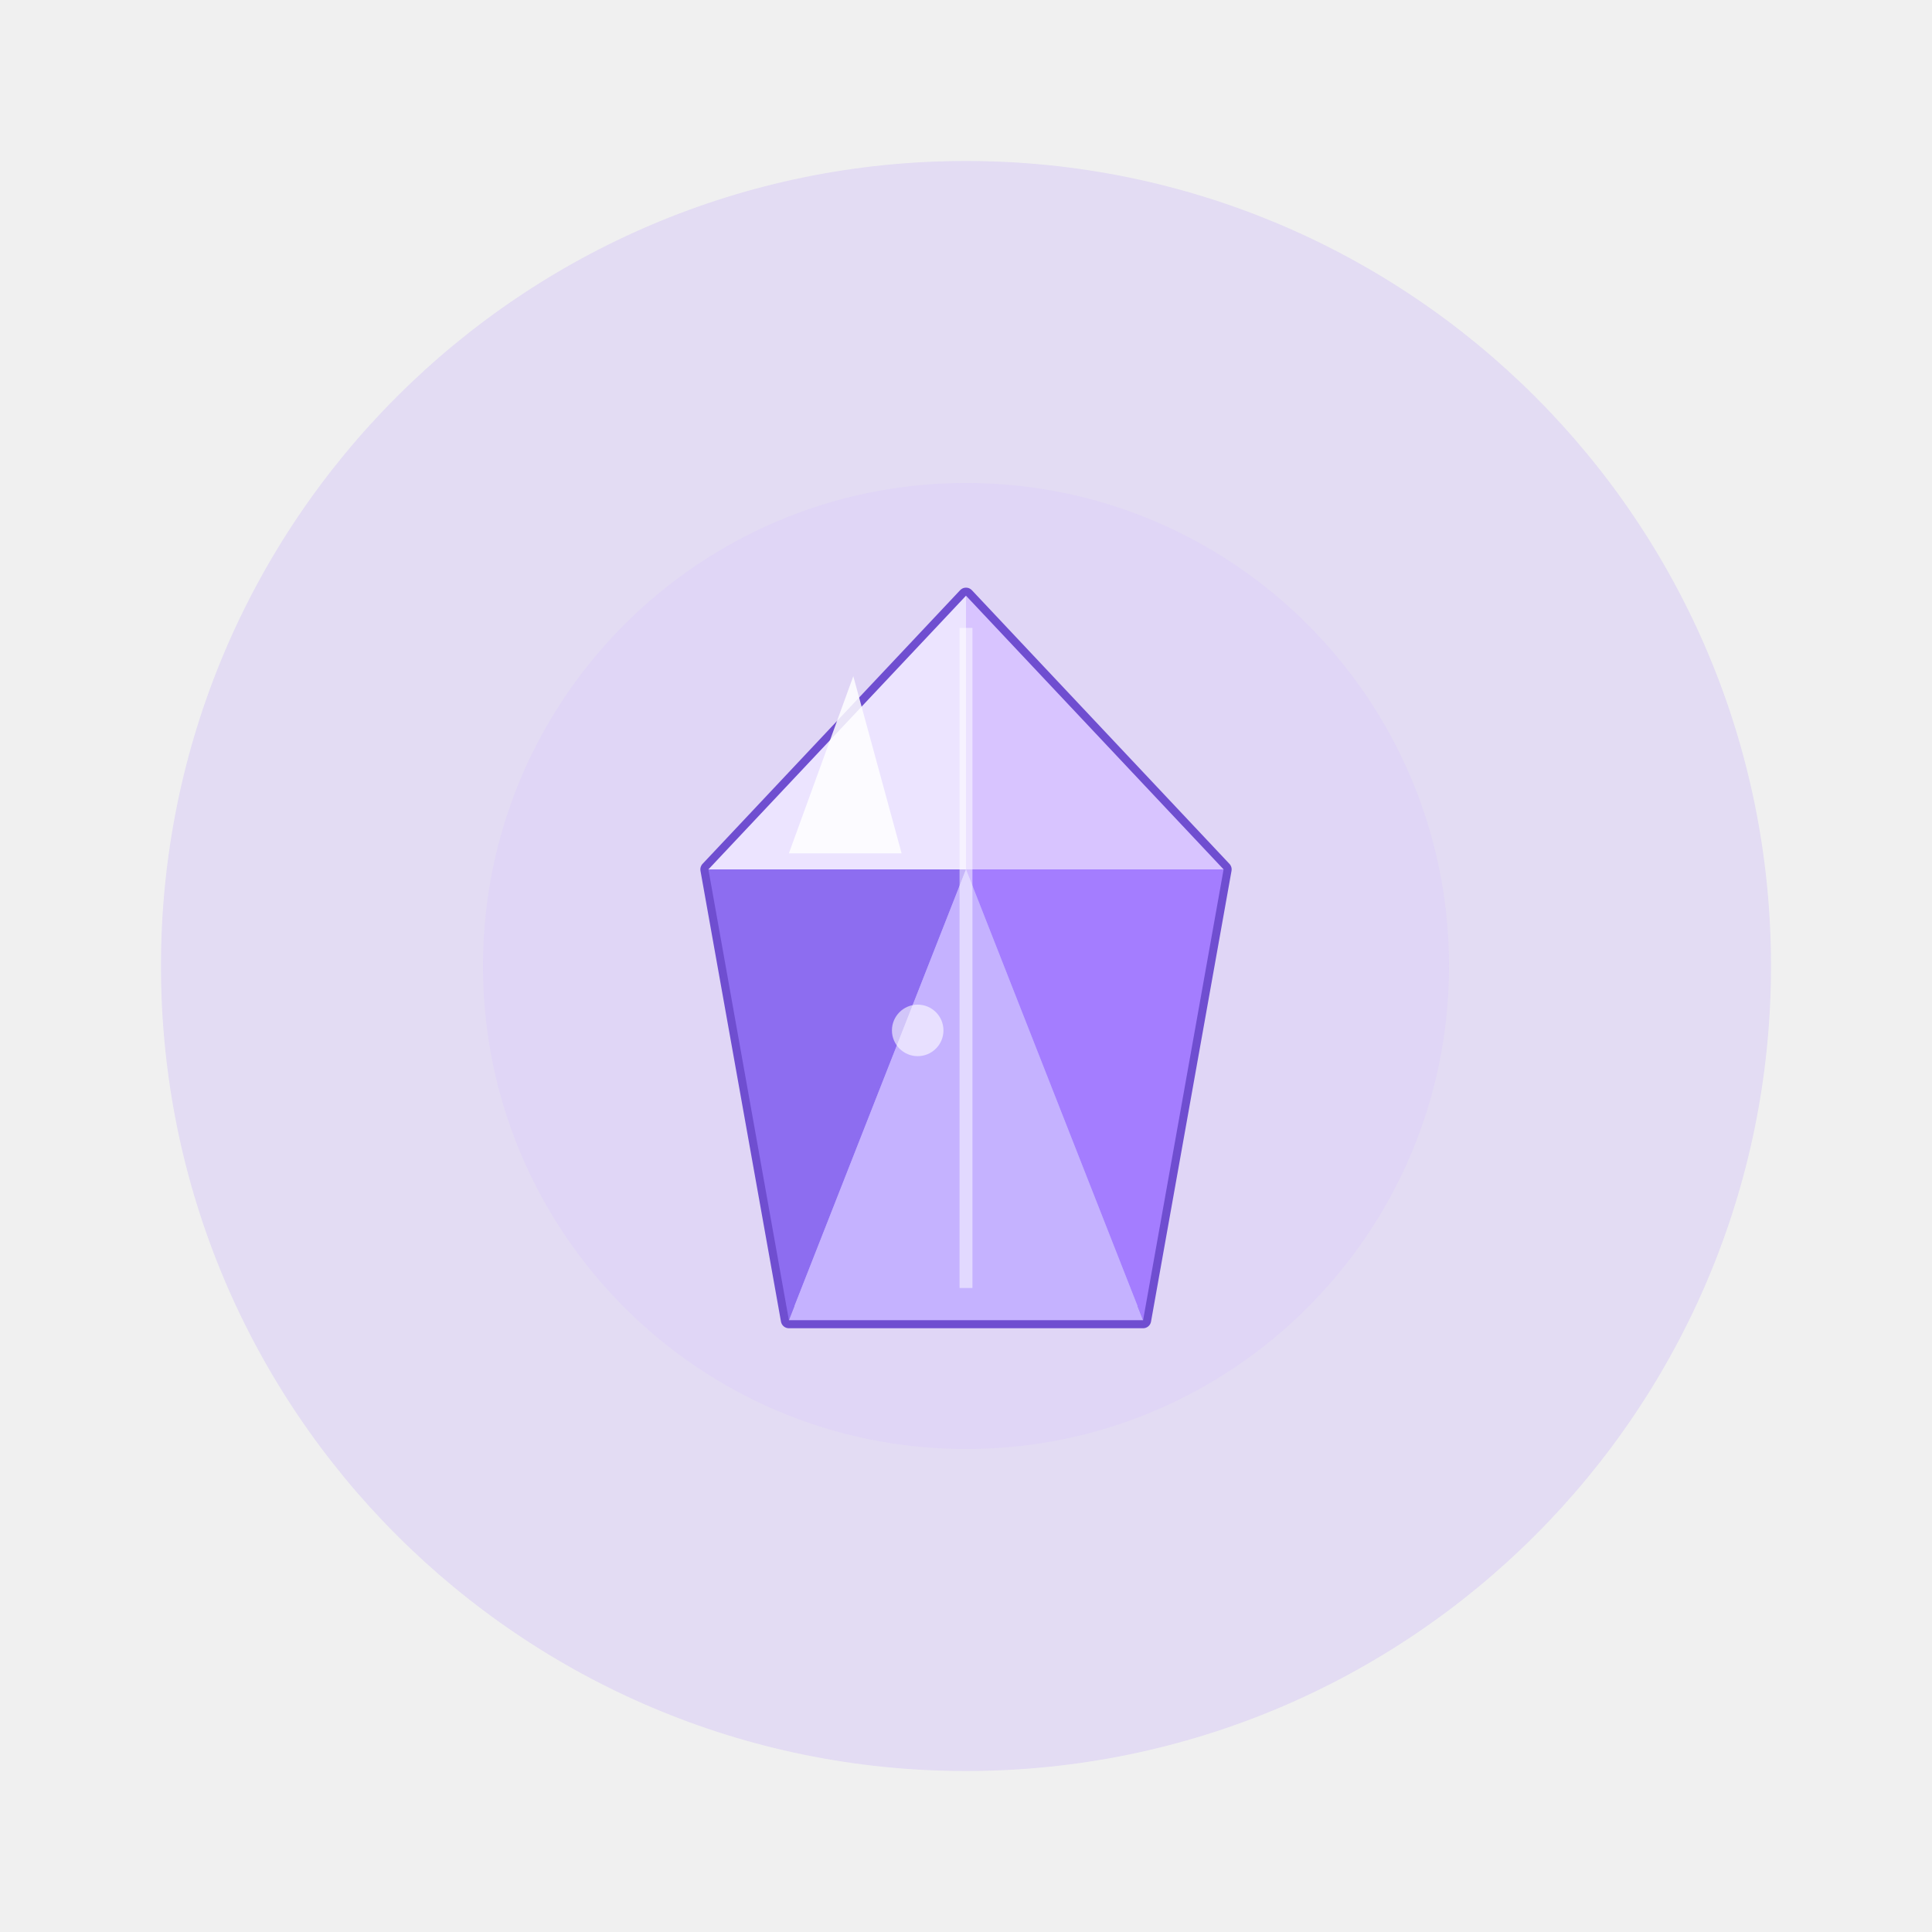
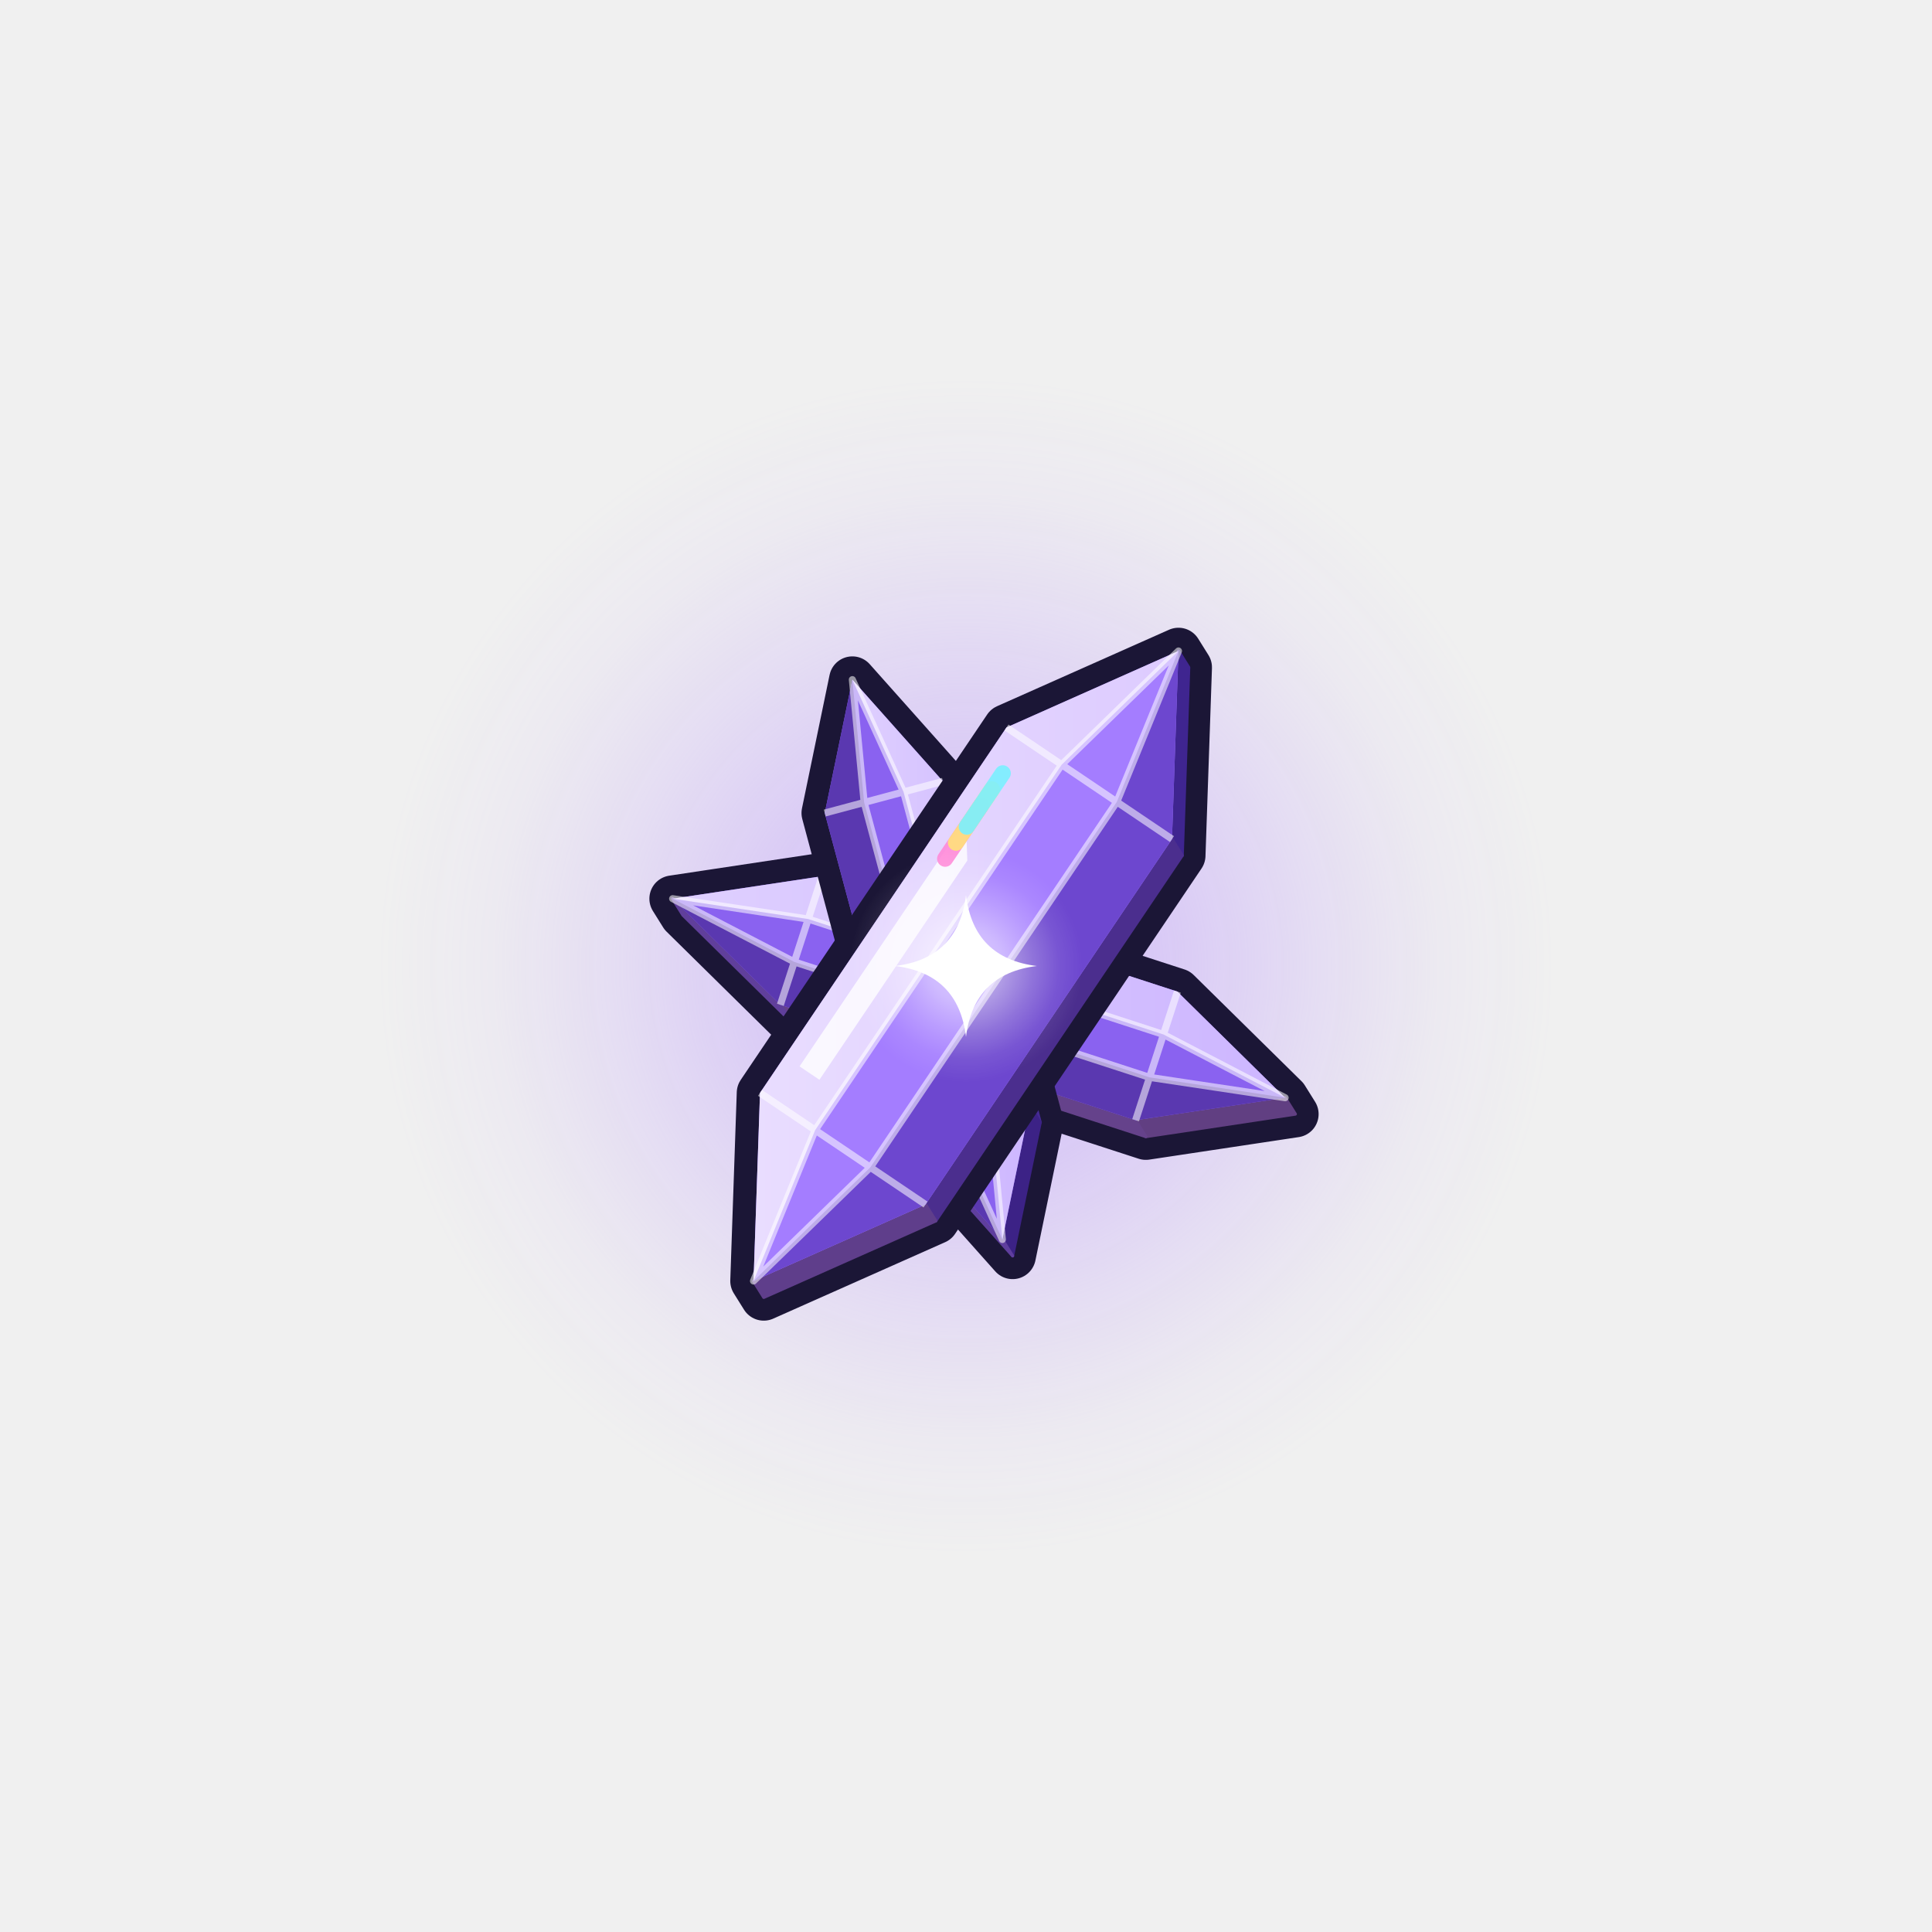
<svg xmlns="http://www.w3.org/2000/svg" viewBox="-108 -108 216 216" width="216" height="216">
-   <circle r="90" fill="#a47dff" opacity="0.18" />
-   <circle r="54" fill="#d8c4ff" opacity="0.28" />
-   <path d="M 0 -41.4 L 28.8 -10.8 L 19.8 39.6 L -19.8 39.6 L -28.8 -10.8 Z" fill="#b89dff" stroke="#6f4ed0" stroke-width="1.8" stroke-linejoin="round" />
-   <path d="M 0 -41.4 L 28.8 -10.8 L 0 -10.8 Z" fill="#d8c4ff" />
-   <path d="M 0 -41.4 L 0 -10.8 L -28.8 -10.8 Z" fill="#ece4ff" />
-   <path d="M -28.8 -10.8 L 0 -10.8 L -19.8 39.6 Z" fill="#8d6df0" />
-   <path d="M 0 -10.8 L 28.8 -10.8 L 19.8 39.6 Z" fill="#a47dff" />
-   <path d="M -19.8 39.6 L 0 -10.8 L 19.8 39.6 Z" fill="#c5b2ff" />
-   <line x1="0" y1="-37.8" x2="0" y2="36" stroke="#ffffff" stroke-width="1.44" opacity="0.5" />
-   <path d="M -12.6 -32.4 L -19.8 -12.6 L -7.2 -12.6 Z" fill="#ffffff" opacity="0.85" />
-   <circle cx="-5.4" cy="7.2" r="2.88" fill="#ffffff" opacity="0.6" />
+   <defs>
+     <radialGradient id="crystal0" cx="0.5" cy="0.5" r="0.5">
+       <stop offset="0" stop-color="#b48cff" stop-opacity="0.5" />
+       <stop offset="0.32" stop-color="#b48cff" stop-opacity="0.39" />
+       <stop offset="0.58" stop-color="#b48cff" stop-opacity="0.2" />
+       <stop offset="0.8" stop-color="#b48cff" stop-opacity="0.065" />
+       <stop offset="1" stop-color="#b48cff" stop-opacity="0" />
+     </radialGradient>
+     <linearGradient id="crystal1" x1="0" y1="0" x2="1" y2="0">
+       <stop offset="0" stop-color="#dfd0ff" />
+       <stop offset="1" stop-color="#cdb6ff" />
+     </linearGradient>
+     <linearGradient id="crystal2" x1="0" y1="0" x2="1" y2="0">
+       <stop offset="0" stop-color="#e9ddff" />
+       <stop offset="1" stop-color="#ddcbff" />
+     </linearGradient>
+     <radialGradient id="crystal3" cx="0.5" cy="0.5" r="0.5">
+       <stop offset="0" stop-color="#ffffff" stop-opacity="0.6" />
+       <stop offset="0.32" stop-color="#ffffff" stop-opacity="0.468" />
+       <stop offset="0.58" stop-color="#ffffff" stop-opacity="0.24" />
+       <stop offset="0.8" stop-color="#ffffff" stop-opacity="0.078" />
+       <stop offset="1" stop-color="#ffffff" stop-opacity="0" />
+     </radialGradient>
+   </defs>
+   <circle cx="0" cy="0" r="66.6" fill="url(#crystal0)" />
+   <path d="M -32.798,-7.525 L -16.082,-10.042 L 23.634,2.862 L 35.678,14.725 L 18.962,17.242 L -20.754,4.338 Z M -31.653,-5.693 L -14.937,-8.21 L 24.779,4.694 L 36.823,16.557 L 20.107,19.074 L -19.609,6.17 Z M 36.823,16.557 L 20.107,19.074 L 18.962,17.242 L 35.678,14.725 Z M 20.107,19.074 L -19.609,6.17 L -20.754,4.338 L 18.962,17.242 Z M -19.609,6.17 L -31.653,-5.693 L -32.798,-7.525 L -20.754,4.338 Z" fill="#1b1636" stroke="#1b1636" stroke-width="5.2" stroke-linejoin="round" stroke-linecap="round" />
+   <path d="M -31.653,-5.693 L -14.937,-8.21 L 24.779,4.694 L 36.823,16.557 L 20.107,19.074 L -19.609,6.17 Z" fill="#3a2186" fill-rule="nonzero" />
+   <path d="M 36.823,16.557 L 20.107,19.074 L 18.962,17.242 L 35.678,14.725 Z M 20.107,19.074 L -19.609,6.17 L -20.754,4.338 L 18.962,17.242 Z M -19.609,6.17 L -31.653,-5.693 L -32.798,-7.525 L -20.754,4.338 Z" fill="#3a2186" />
+   <path d="M 36.823,16.557 L 20.107,19.074 L 18.962,17.242 L 35.678,14.725 Z" fill="#613f82" stroke="#613f82" stroke-width="0.35" stroke-linejoin="round" />
+   <path d="M 20.107,19.074 L -19.609,6.17 L -20.754,4.338 L 18.962,17.242 Z" fill="#65428b" stroke="#65428b" stroke-width="0.35" stroke-linejoin="round" />
+   <path d="M -19.609,6.17 L -31.653,-5.693 L -32.798,-7.525 L -20.754,4.338 Z" fill="#603f9b" stroke="#603f9b" stroke-width="0.35" stroke-linejoin="round" />
+   <path d="M -32.798,-7.525 L -16.082,-10.042 L 23.634,2.862 L 35.678,14.725 L 18.962,17.242 L -20.754,4.338 Z" fill="#8a62f0" fill-rule="nonzero" />
+   <path d="M -32.798,-7.525 L -16.082,-10.042 L 23.634,2.862 L 35.678,14.725 L 22.077,7.656 L -17.639,-5.249 Z" fill="url(#crystal1)" />
+   <path d="M -32.798,-7.525 L -19.197,-0.456 L 20.519,12.449 L 35.678,14.725 L 18.962,17.242 L -20.754,4.338 Z" fill="#5a38b0" />
+   <path d="M -32.798,-7.525 L -17.639,-5.249 L 22.077,7.656 L 35.678,14.725 L 20.519,12.449 L -19.197,-0.456 Z M -16.082,-10.042 L -20.754,4.338 M 23.634,2.862 L 18.962,17.242" fill="none" stroke="#ffffff" stroke-width="0.792" opacity="0.55" stroke-linejoin="round" />
+   <path d="M -12.531,-7.458 L 14.278,1.253 L 10.738,2.011 L -13.091,-5.732 Z" fill="#ffffff" opacity="0.8" />
+   <path d="M -12.706,-32.016 L -2.577,-20.642 L 7.151,15.661 L 4.066,30.576 L -6.063,19.202 L -15.791,-17.101 Z M -11.561,-30.184 L -1.432,-18.81 L 8.296,17.493 L 5.211,32.408 L -4.918,21.034 L -14.646,-15.269 Z M -1.432,-18.81 L 8.296,17.493 L 7.151,15.661 L -2.577,-20.642 Z M 8.296,17.493 L 5.211,32.408 L 4.066,30.576 L 7.151,15.661 Z M 5.211,32.408 L -4.918,21.034 L -6.063,19.202 L 4.066,30.576 Z" fill="#1b1636" stroke="#1b1636" stroke-width="5.2" stroke-linejoin="round" stroke-linecap="round" />
+   <path d="M -11.561,-30.184 L -1.432,-18.81 L 8.296,17.493 L 5.211,32.408 L -4.918,21.034 L -14.646,-15.269 Z" fill="#3a2186" fill-rule="nonzero" />
+   <path d="M -1.432,-18.81 L 8.296,17.493 L 7.151,15.661 L -2.577,-20.642 Z M 8.296,17.493 L 5.211,32.408 L 4.066,30.576 L 7.151,15.661 Z M 5.211,32.408 L -4.918,21.034 L -6.063,19.202 L 4.066,30.576 Z" fill="#3a2186" />
+   <path d="M -1.432,-18.81 L 8.296,17.493 L 7.151,15.661 L -2.577,-20.642 Z" fill="#452a95" stroke="#452a95" stroke-width="0.35" stroke-linejoin="round" />
+   <path d="M 8.296,17.493 L 5.211,32.408 L 4.066,30.576 L 7.151,15.661 Z" fill="#3c2286" stroke="#3c2286" stroke-width="0.35" stroke-linejoin="round" />
+   <path d="M 5.211,32.408 L -4.918,21.034 L -6.063,19.202 L 4.066,30.576 Z" fill="#5f3e9e" stroke="#5f3e9e" stroke-width="0.35" stroke-linejoin="round" />
+   <path d="M -12.706,-32.016 L -2.577,-20.642 L 7.151,15.661 L 4.066,30.576 L -6.063,19.202 L -15.791,-17.101 Z" fill="#8a62f0" fill-rule="nonzero" />
+   <path d="M -12.706,-32.016 L -2.577,-20.642 L 7.151,15.661 L 4.066,30.576 L 2.746,16.842 L -6.981,-19.462 Z" fill="url(#crystal1)" />
+   <path d="M -12.706,-32.016 L -11.386,-18.282 L -1.659,18.022 L 4.066,30.576 L -6.063,19.202 L -15.791,-17.101 Z" fill="#5a38b0" />
+   <path d="M -12.706,-32.016 L -6.981,-19.462 L 2.746,16.842 L 4.066,30.576 L -1.659,18.022 L -11.386,-18.282 Z M -2.577,-20.642 L -15.791,-17.101 M 7.151,15.661 L -6.063,19.202" fill="none" stroke="#ffffff" stroke-width="0.792" opacity="0.55" stroke-linejoin="round" />
+   <path d="M -2.793,-16.693 L 3.773,7.812 L 1.458,5.514 L -4.379,-16.268 Z" fill="#ffffff" opacity="0.8" />
+   <path d="M -23.755,35.218 L -23.03,14.186 L 4.526,-26.667 L 23.755,-35.218 L 23.03,-14.186 L -4.526,26.667 Z M -22.61,37.05 L -21.885,16.018 L 5.671,-24.835 L 24.9,-33.386 L 24.175,-12.354 L -3.381,28.499 Z M 24.9,-33.386 L 24.175,-12.354 L 23.03,-14.186 L 23.755,-35.218 Z M 24.175,-12.354 L -3.381,28.499 L -4.526,26.667 L 23.03,-14.186 Z M -3.381,28.499 L -22.61,37.05 L -23.755,35.218 L -4.526,26.667 Z" fill="#1b1636" stroke="#1b1636" stroke-width="5.2" stroke-linejoin="round" stroke-linecap="round" />
+   <path d="M -22.61,37.05 L -21.885,16.018 L 5.671,-24.835 L 24.9,-33.386 L 24.175,-12.354 L -3.381,28.499 Z" fill="#3f2590" fill-rule="nonzero" />
+   <path d="M 24.9,-33.386 L 24.175,-12.354 L 23.03,-14.186 L 23.755,-35.218 Z M 24.175,-12.354 L -3.381,28.499 L -4.526,26.667 L 23.03,-14.186 Z M -3.381,28.499 L -22.61,37.05 L -23.755,35.218 L -4.526,26.667 Z" fill="#3f2590" />
+   <path d="M 24.9,-33.386 L 24.175,-12.354 L 23.03,-14.186 L 23.755,-35.218 Z" fill="#3f2590" stroke="#3f2590" stroke-width="0.35" stroke-linejoin="round" />
+   <path d="M 24.175,-12.354 L -3.381,28.499 L -4.526,26.667 L 23.03,-14.186 Z" fill="#4b2e8e" stroke="#4b2e8e" stroke-width="0.35" stroke-linejoin="round" />
+   <path d="M -3.381,28.499 L -22.61,37.05 L -23.755,35.218 L -4.526,26.667 Z" fill="#5f3e8b" stroke="#5f3e8b" stroke-width="0.35" stroke-linejoin="round" />
+   <path d="M -23.755,35.218 L -23.03,14.186 L 4.526,-26.667 L 23.755,-35.218 L 23.03,-14.186 L -4.526,26.667 Z" fill="#a47dff" fill-rule="nonzero" />
+   <path d="M -23.755,35.218 L -23.03,14.186 L 4.526,-26.667 L 23.755,-35.218 L 10.694,-22.506 L -16.862,18.346 Z" fill="url(#crystal2)" />
+   <path d="M -23.755,35.218 L -10.694,22.506 L 16.862,-18.346 L 23.755,-35.218 L 23.03,-14.186 L -4.526,26.667 Z" fill="#6d47cf" />
+   <path d="M -23.755,35.218 L -16.862,18.346 L 10.694,-22.506 L 23.755,-35.218 L 16.862,-18.346 L -10.694,22.506 Z M -23.03,14.186 L -4.526,26.667 M 4.526,-26.667 L 23.03,-14.186" fill="none" stroke="#ffffff" stroke-width="0.792" opacity="0.55" stroke-linejoin="round" />
+   <path d="M -18.609,11.224 L -0.009,-16.352 L 0.145,-11.79 L -16.388,12.721 Z" fill="#ffffff" opacity="0.8" />
+   <path d="M -2.331,-11.994 L 1.695,-17.963" fill="none" stroke="#ff8ad8" stroke-width="1.8" stroke-linecap="round" opacity="0.9" />
+   <path d="M -1.124,-13.785 L 2.903,-19.754" fill="none" stroke="#ffe07a" stroke-width="1.8" stroke-linecap="round" opacity="0.9" />
+   <path d="M 0.084,-15.576 L 4.11,-21.545" fill="none" stroke="#7af0ff" stroke-width="1.8" stroke-linecap="round" opacity="0.9" />
+   <circle cx="0" cy="0" r="12.96" fill="url(#crystal3)" />
+   <path d="M 7.92,0 Q 0.864,-0.864 0,-7.92 Q -0.864,-0.864 -7.92,0 Q -0.864,0.864 0,7.92 Q 0.864,0.864 7.92,0 Z" fill="#ffffff" />
</svg>
